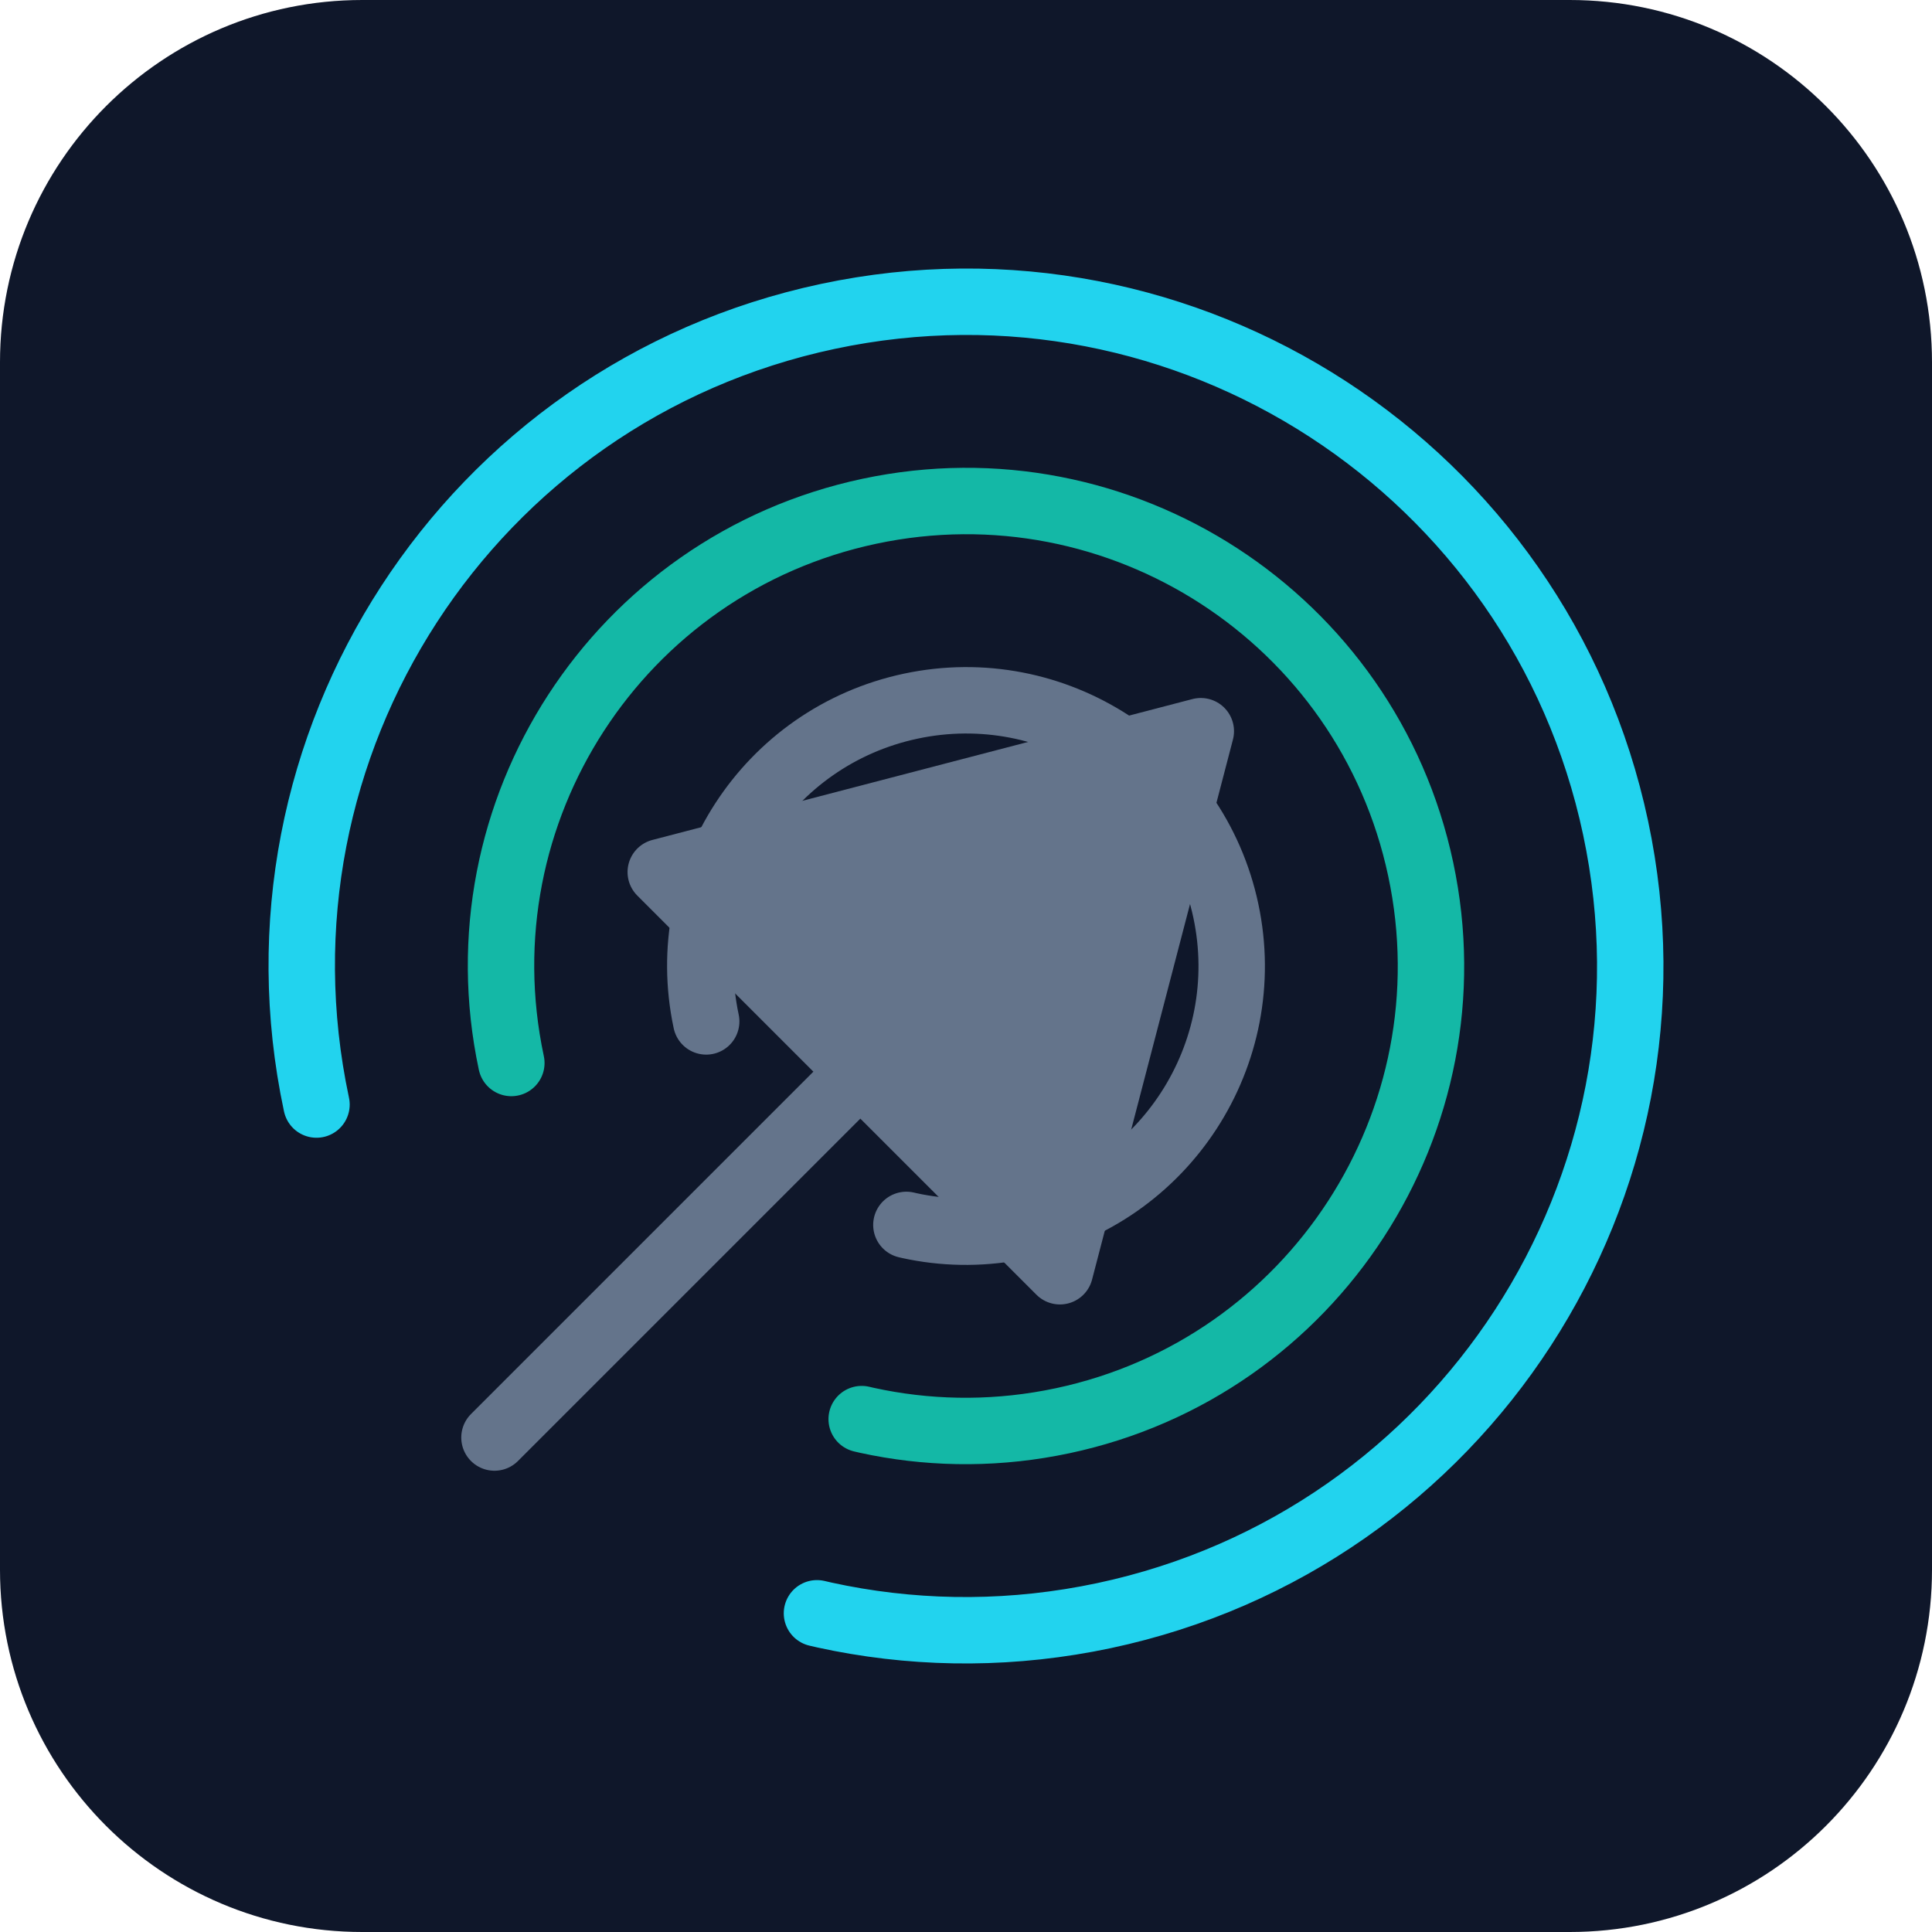
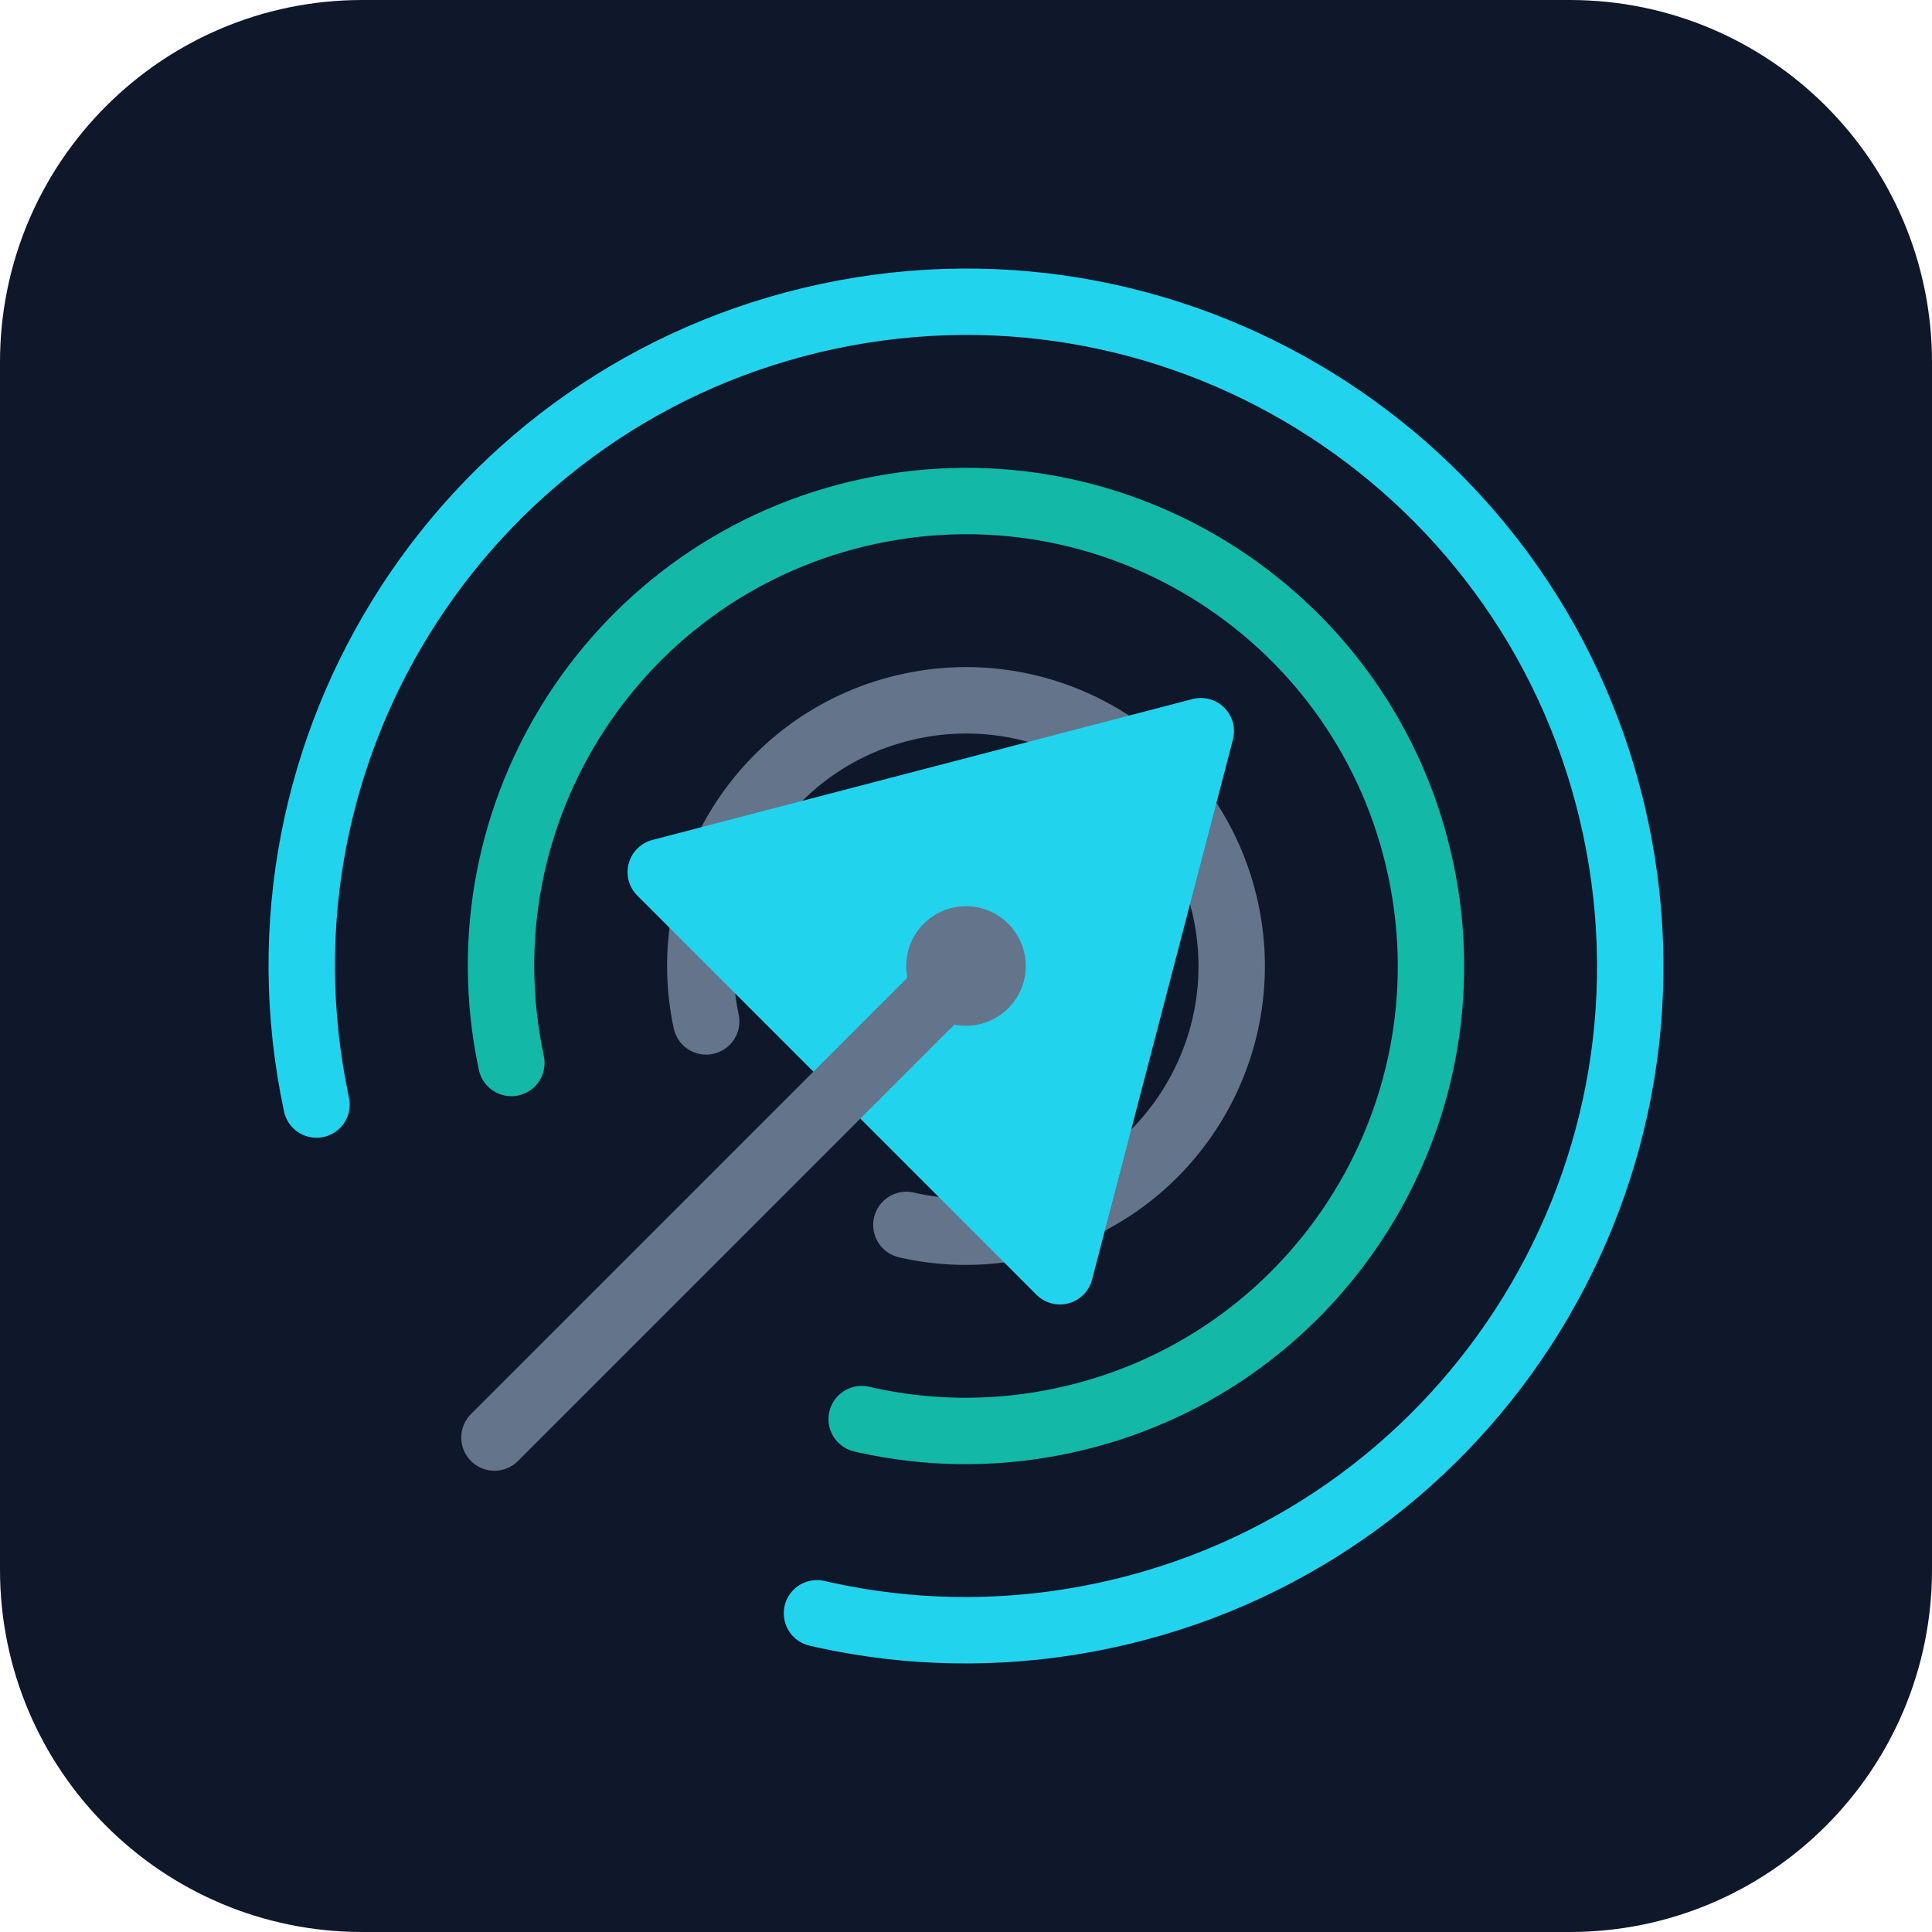
<svg xmlns="http://www.w3.org/2000/svg" width="512" height="512" viewBox="0 0 512 512">
  <rect width="512" height="512" rx="96" fill="#0F172A" />
  <g transform="translate(256 256) scale(0.88) translate(-256 -256)">
    <circle cx="256" cy="256" r="200" fill="none" stroke="#22D3EE" stroke-width="20" stroke-linecap="round" stroke-dasharray="1029.744 226.893" transform="rotate(168 256 256)" />
    <circle cx="256" cy="256" r="140" fill="none" stroke="#14B8A6" stroke-width="20" stroke-linecap="round" stroke-dasharray="720.821 158.825" transform="rotate(168 256 256)" />
    <circle cx="256" cy="256" r="80" fill="none" stroke="#64748B" stroke-width="20" stroke-linecap="round" stroke-dasharray="411.898 90.757" transform="rotate(168 256 256)" />
-     <polygon points="211,171 211,341 356,256" fill="#64748B" stroke="#64748B" stroke-width="20" stroke-linejoin="round" transform="rotate(315 256 256)" />
+     <polygon points="211,171 211,341 356,256" fill="#22D3EE" stroke="#22D3EE" stroke-width="20" stroke-linejoin="round" transform="rotate(315 256 256)" />
    <circle cx="256" cy="256" r="18" fill="#64748B" />
    <line x1="256" y1="256" x2="114" y2="398" stroke="#64748B" stroke-width="20" stroke-linecap="round" />
  </g>
</svg>
